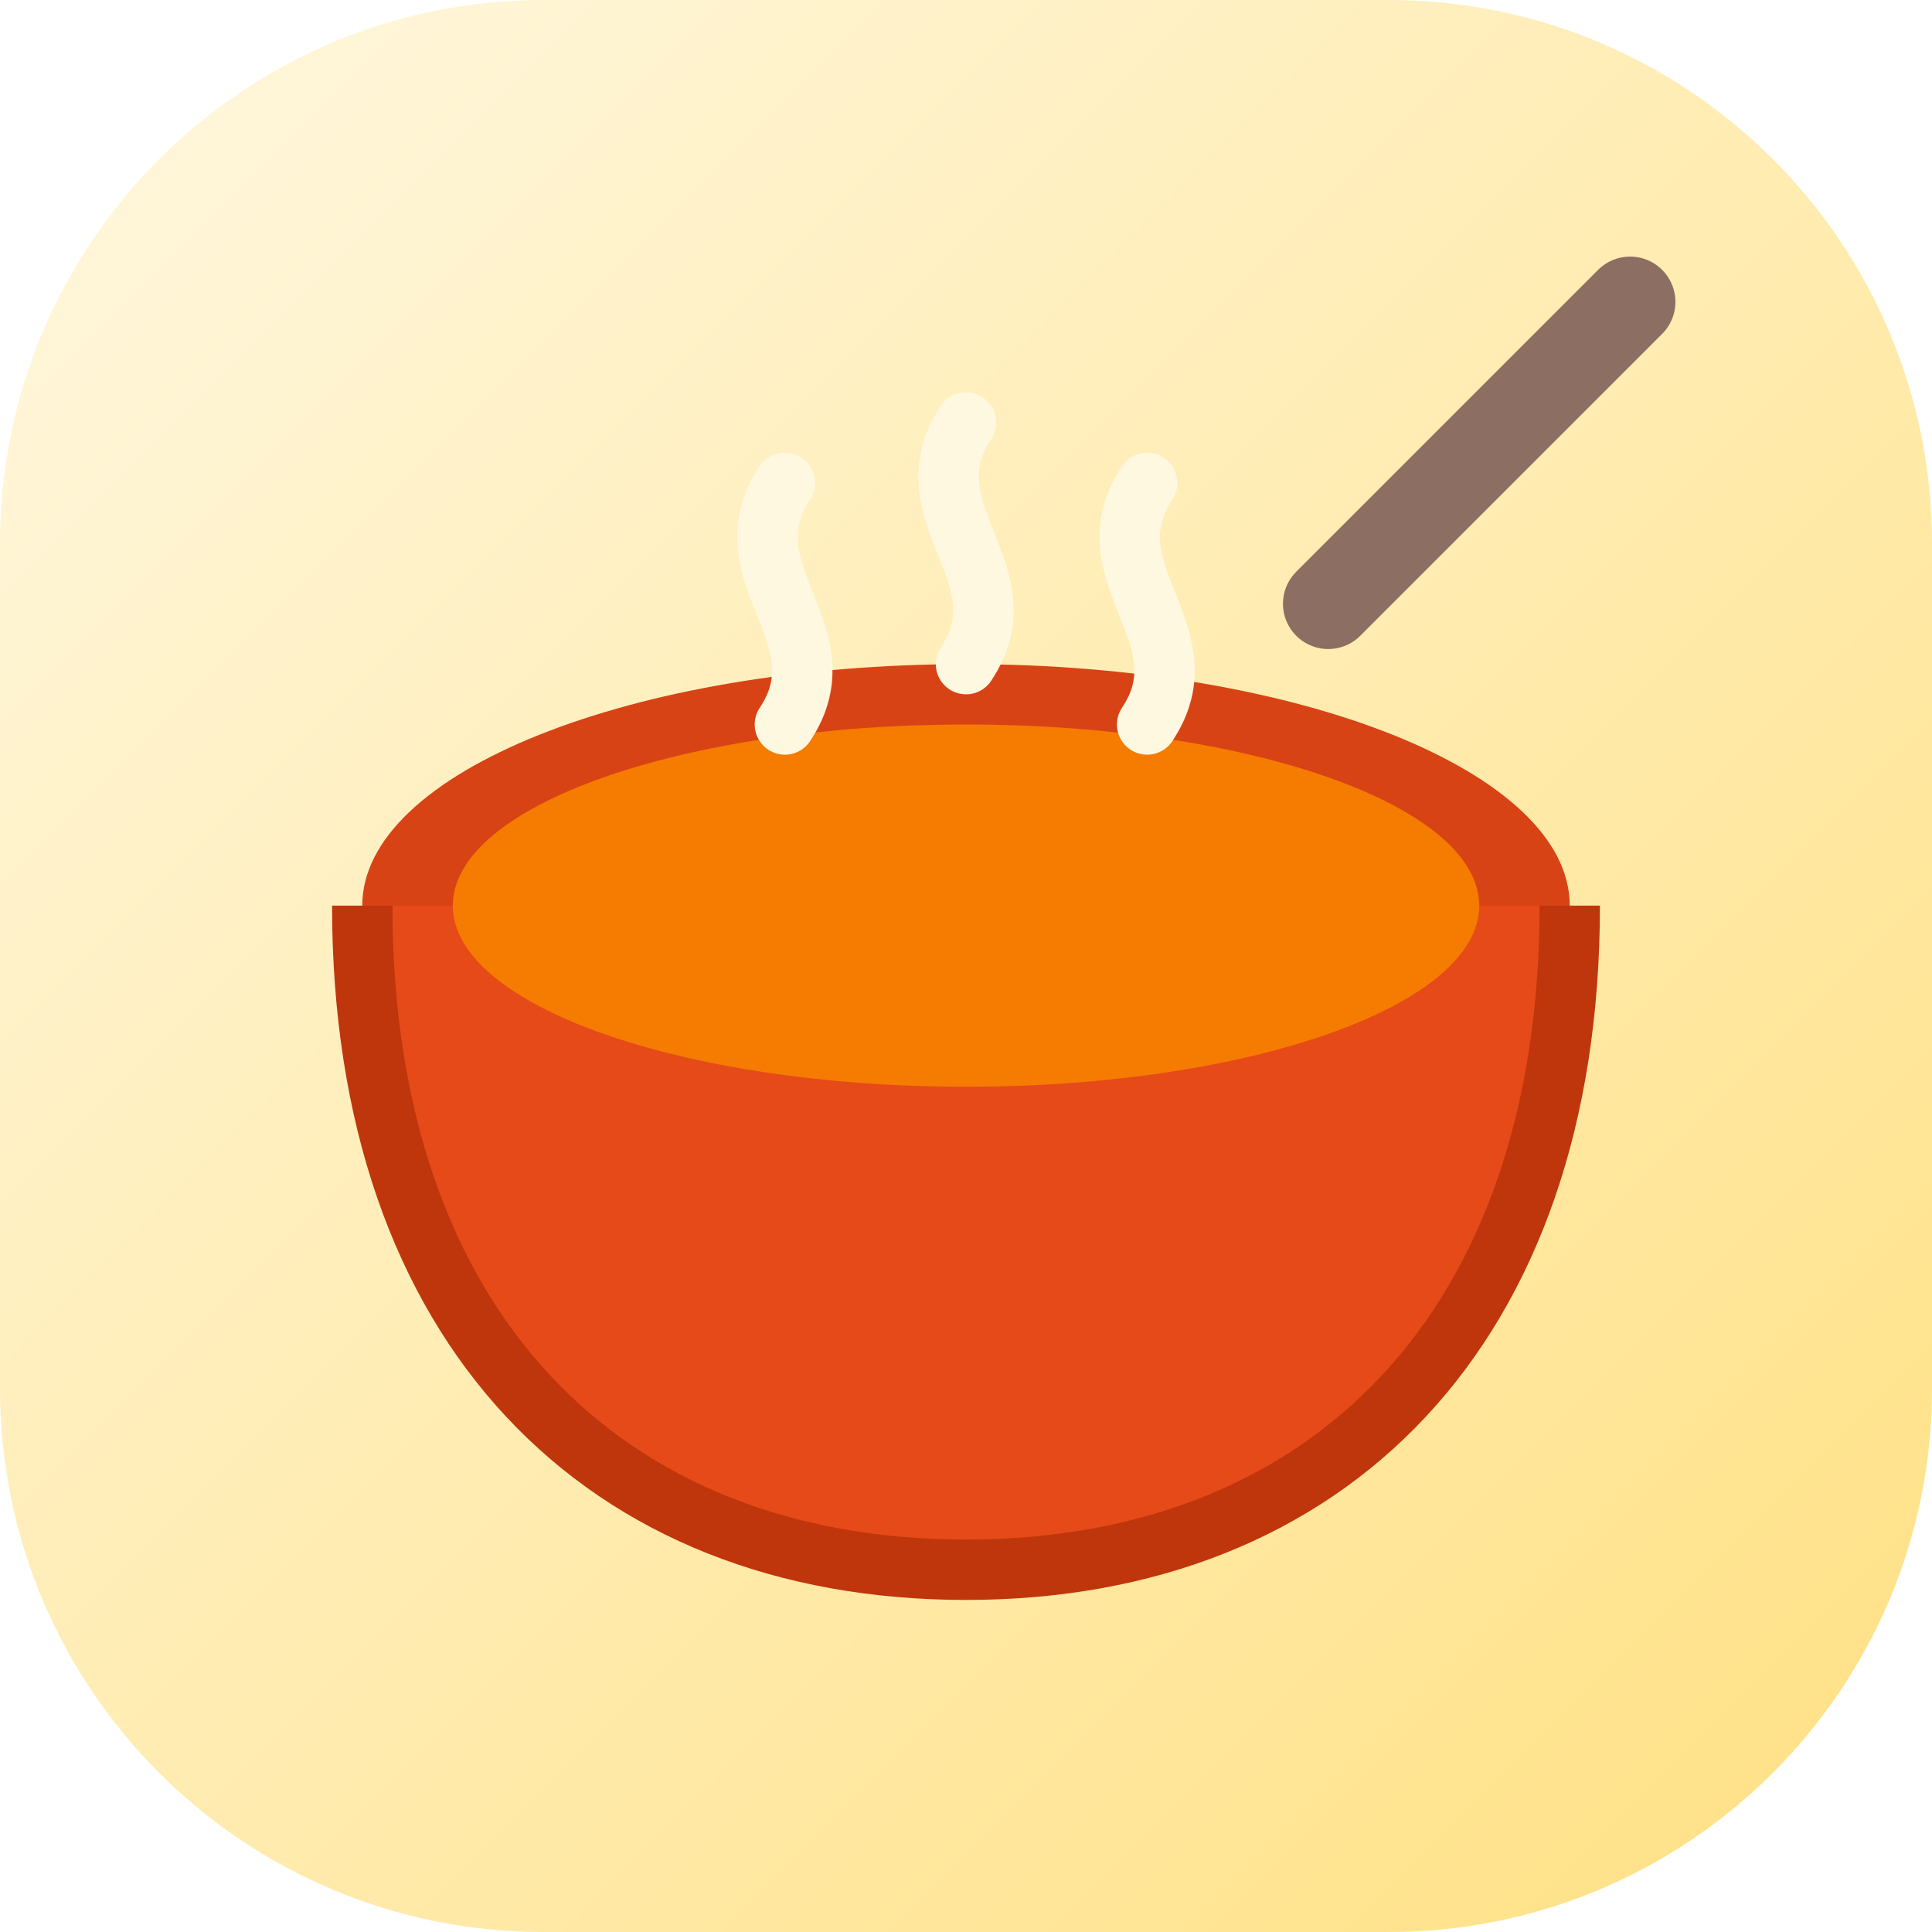
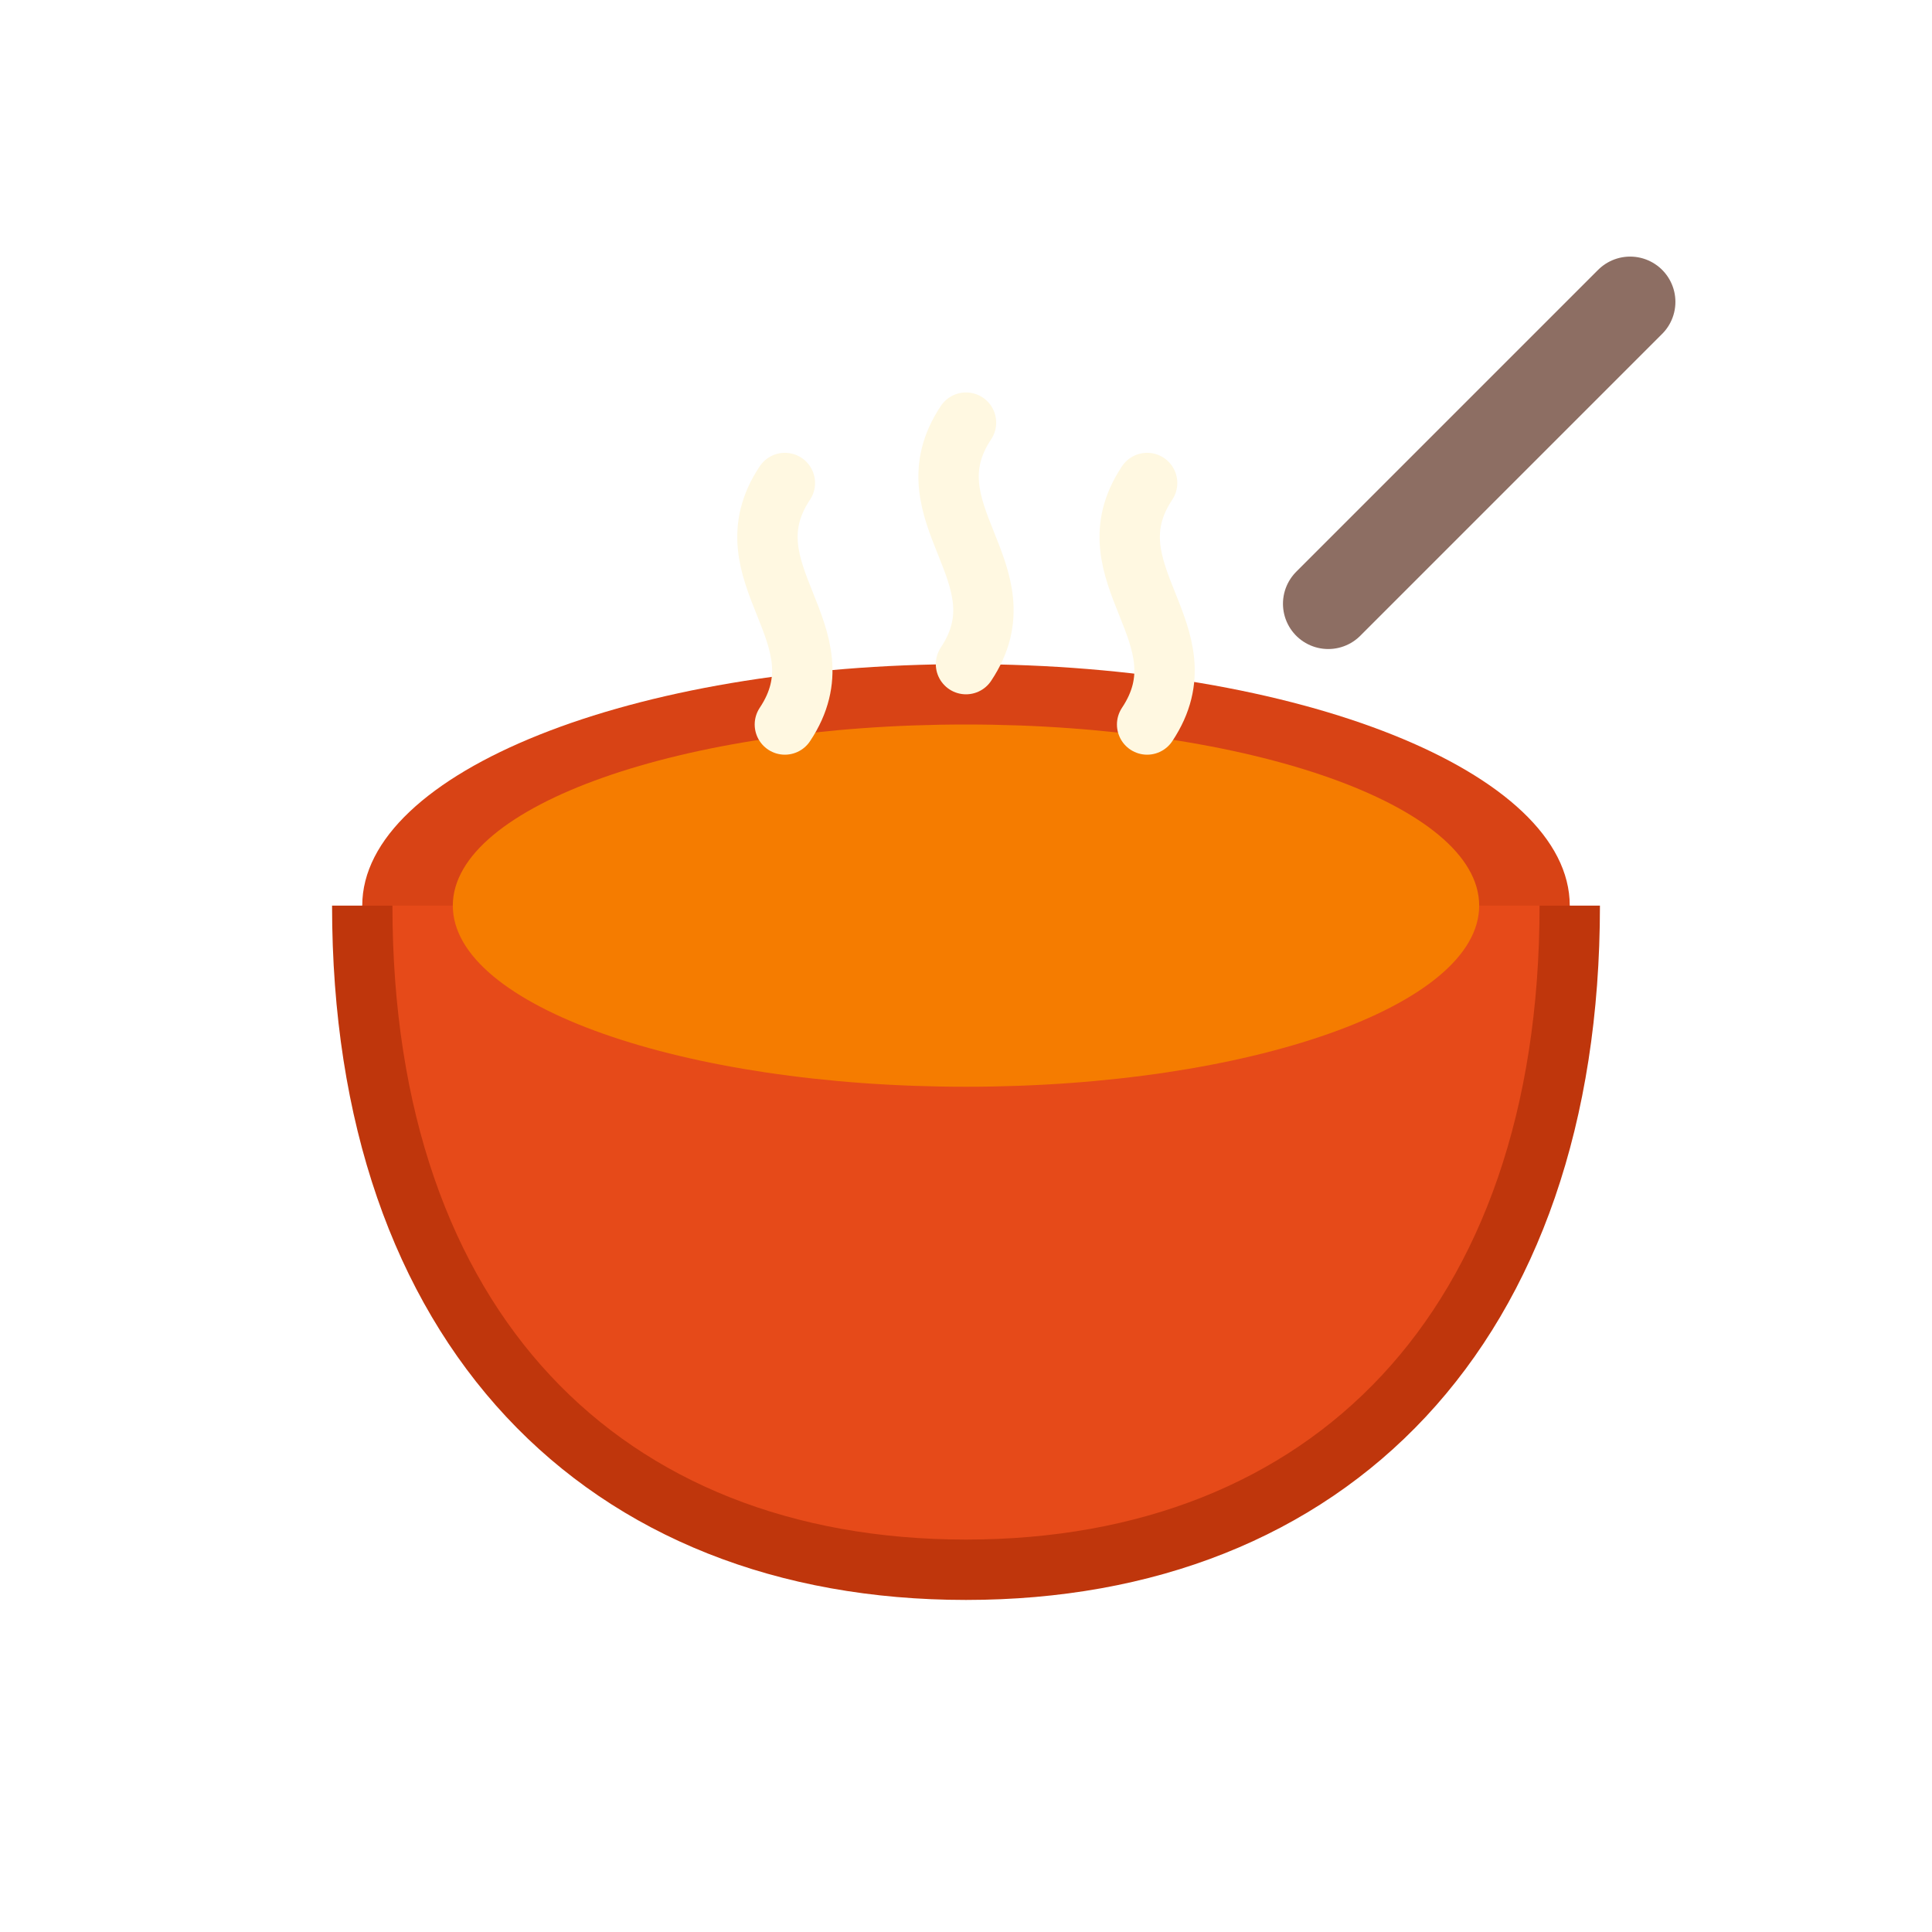
<svg xmlns="http://www.w3.org/2000/svg" viewBox="0 0 64 64" fill="none">
-   <rect width="64" height="64" rx="18" fill="url(#bg_home)" />
  <ellipse cx="32" cy="30" rx="20" ry="8" fill="#D84315" />
  <path d="M12 30C12 44 20 52 32 52C44 52 52 44 52 30" fill="#E64A19" stroke="#BF360C" stroke-width="2" />
  <ellipse cx="32" cy="30" rx="17" ry="6" fill="#F57C00" />
  <path d="M26 16C24 19 28 21 26 24" stroke="#FFF8E1" stroke-width="2" stroke-linecap="round" />
  <path d="M32 14C30 17 34 19 32 22" stroke="#FFF8E1" stroke-width="2" stroke-linecap="round" />
  <path d="M38 16C36 19 40 21 38 24" stroke="#FFF8E1" stroke-width="2" stroke-linecap="round" />
  <path d="M44 20L54 10" stroke="#8D6E63" stroke-width="3" stroke-linecap="round" />
-   <defs>
-     <linearGradient id="bg_home" x1="0" y1="0" x2="64" y2="64" gradientUnits="userSpaceOnUse">
-       <stop stop-color="#FFF8E1" />
-       <stop offset="1" stop-color="#FFE082" />
-     </linearGradient>
-   </defs>
</svg>
